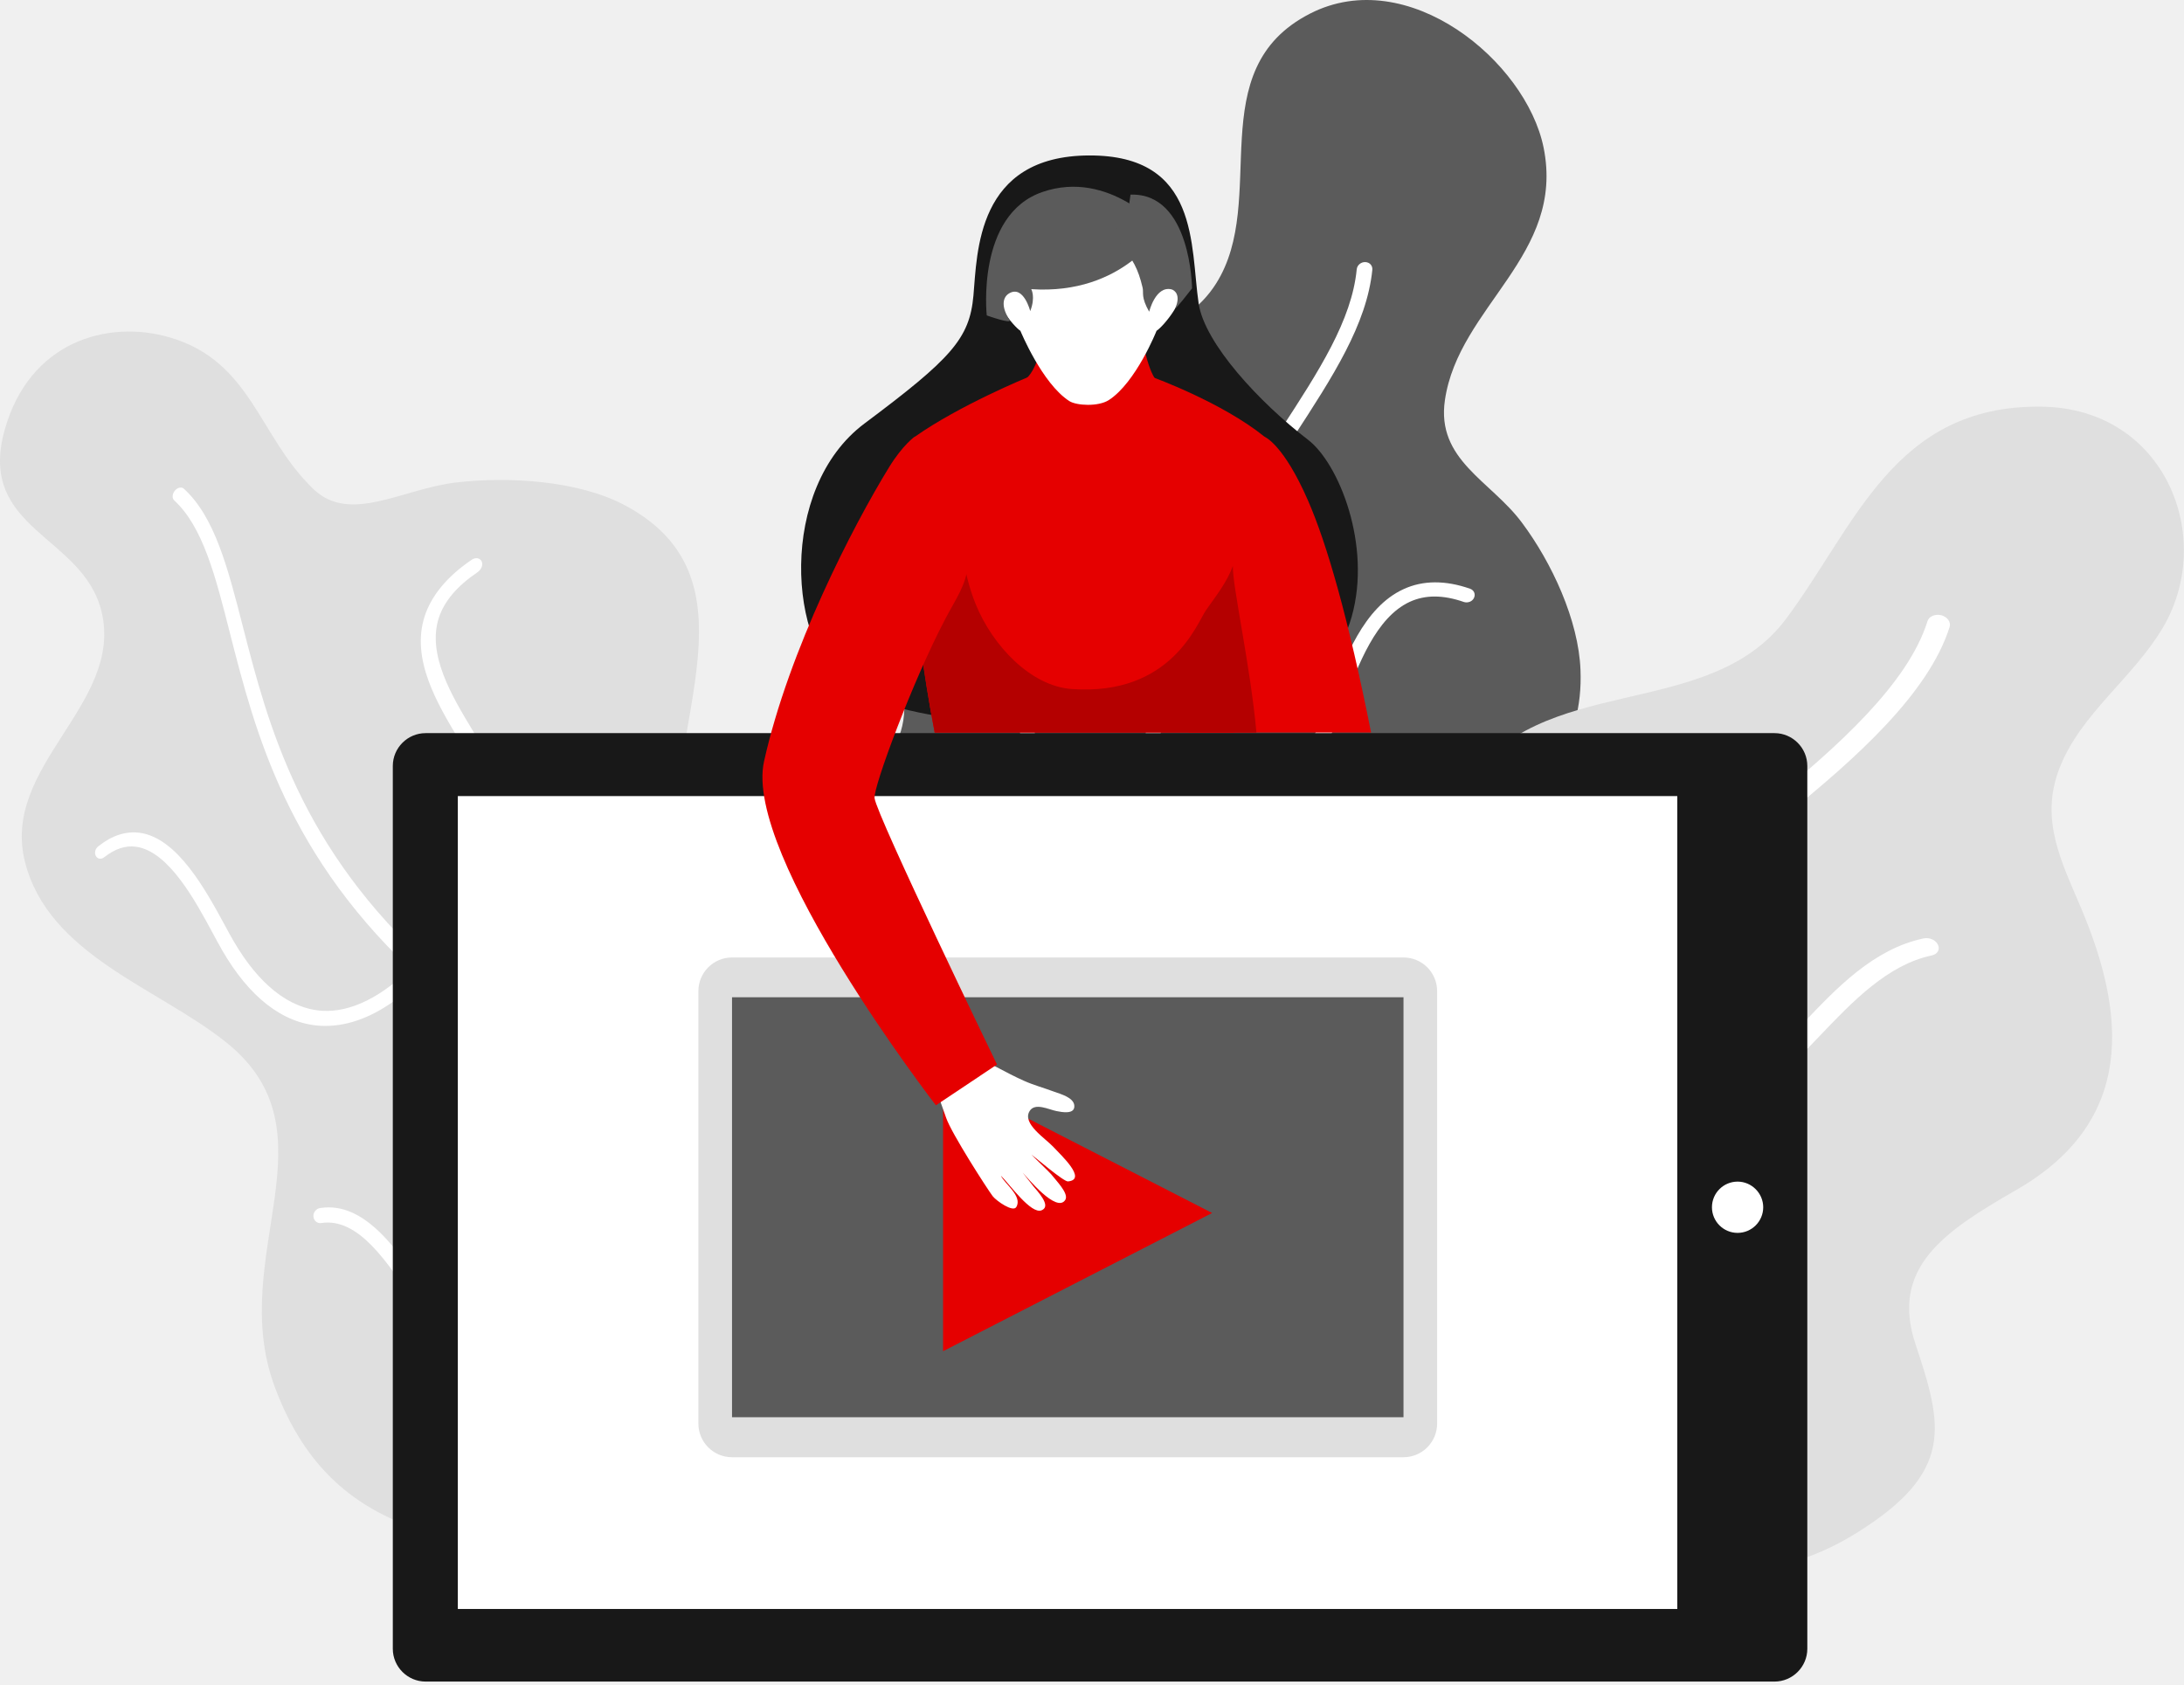
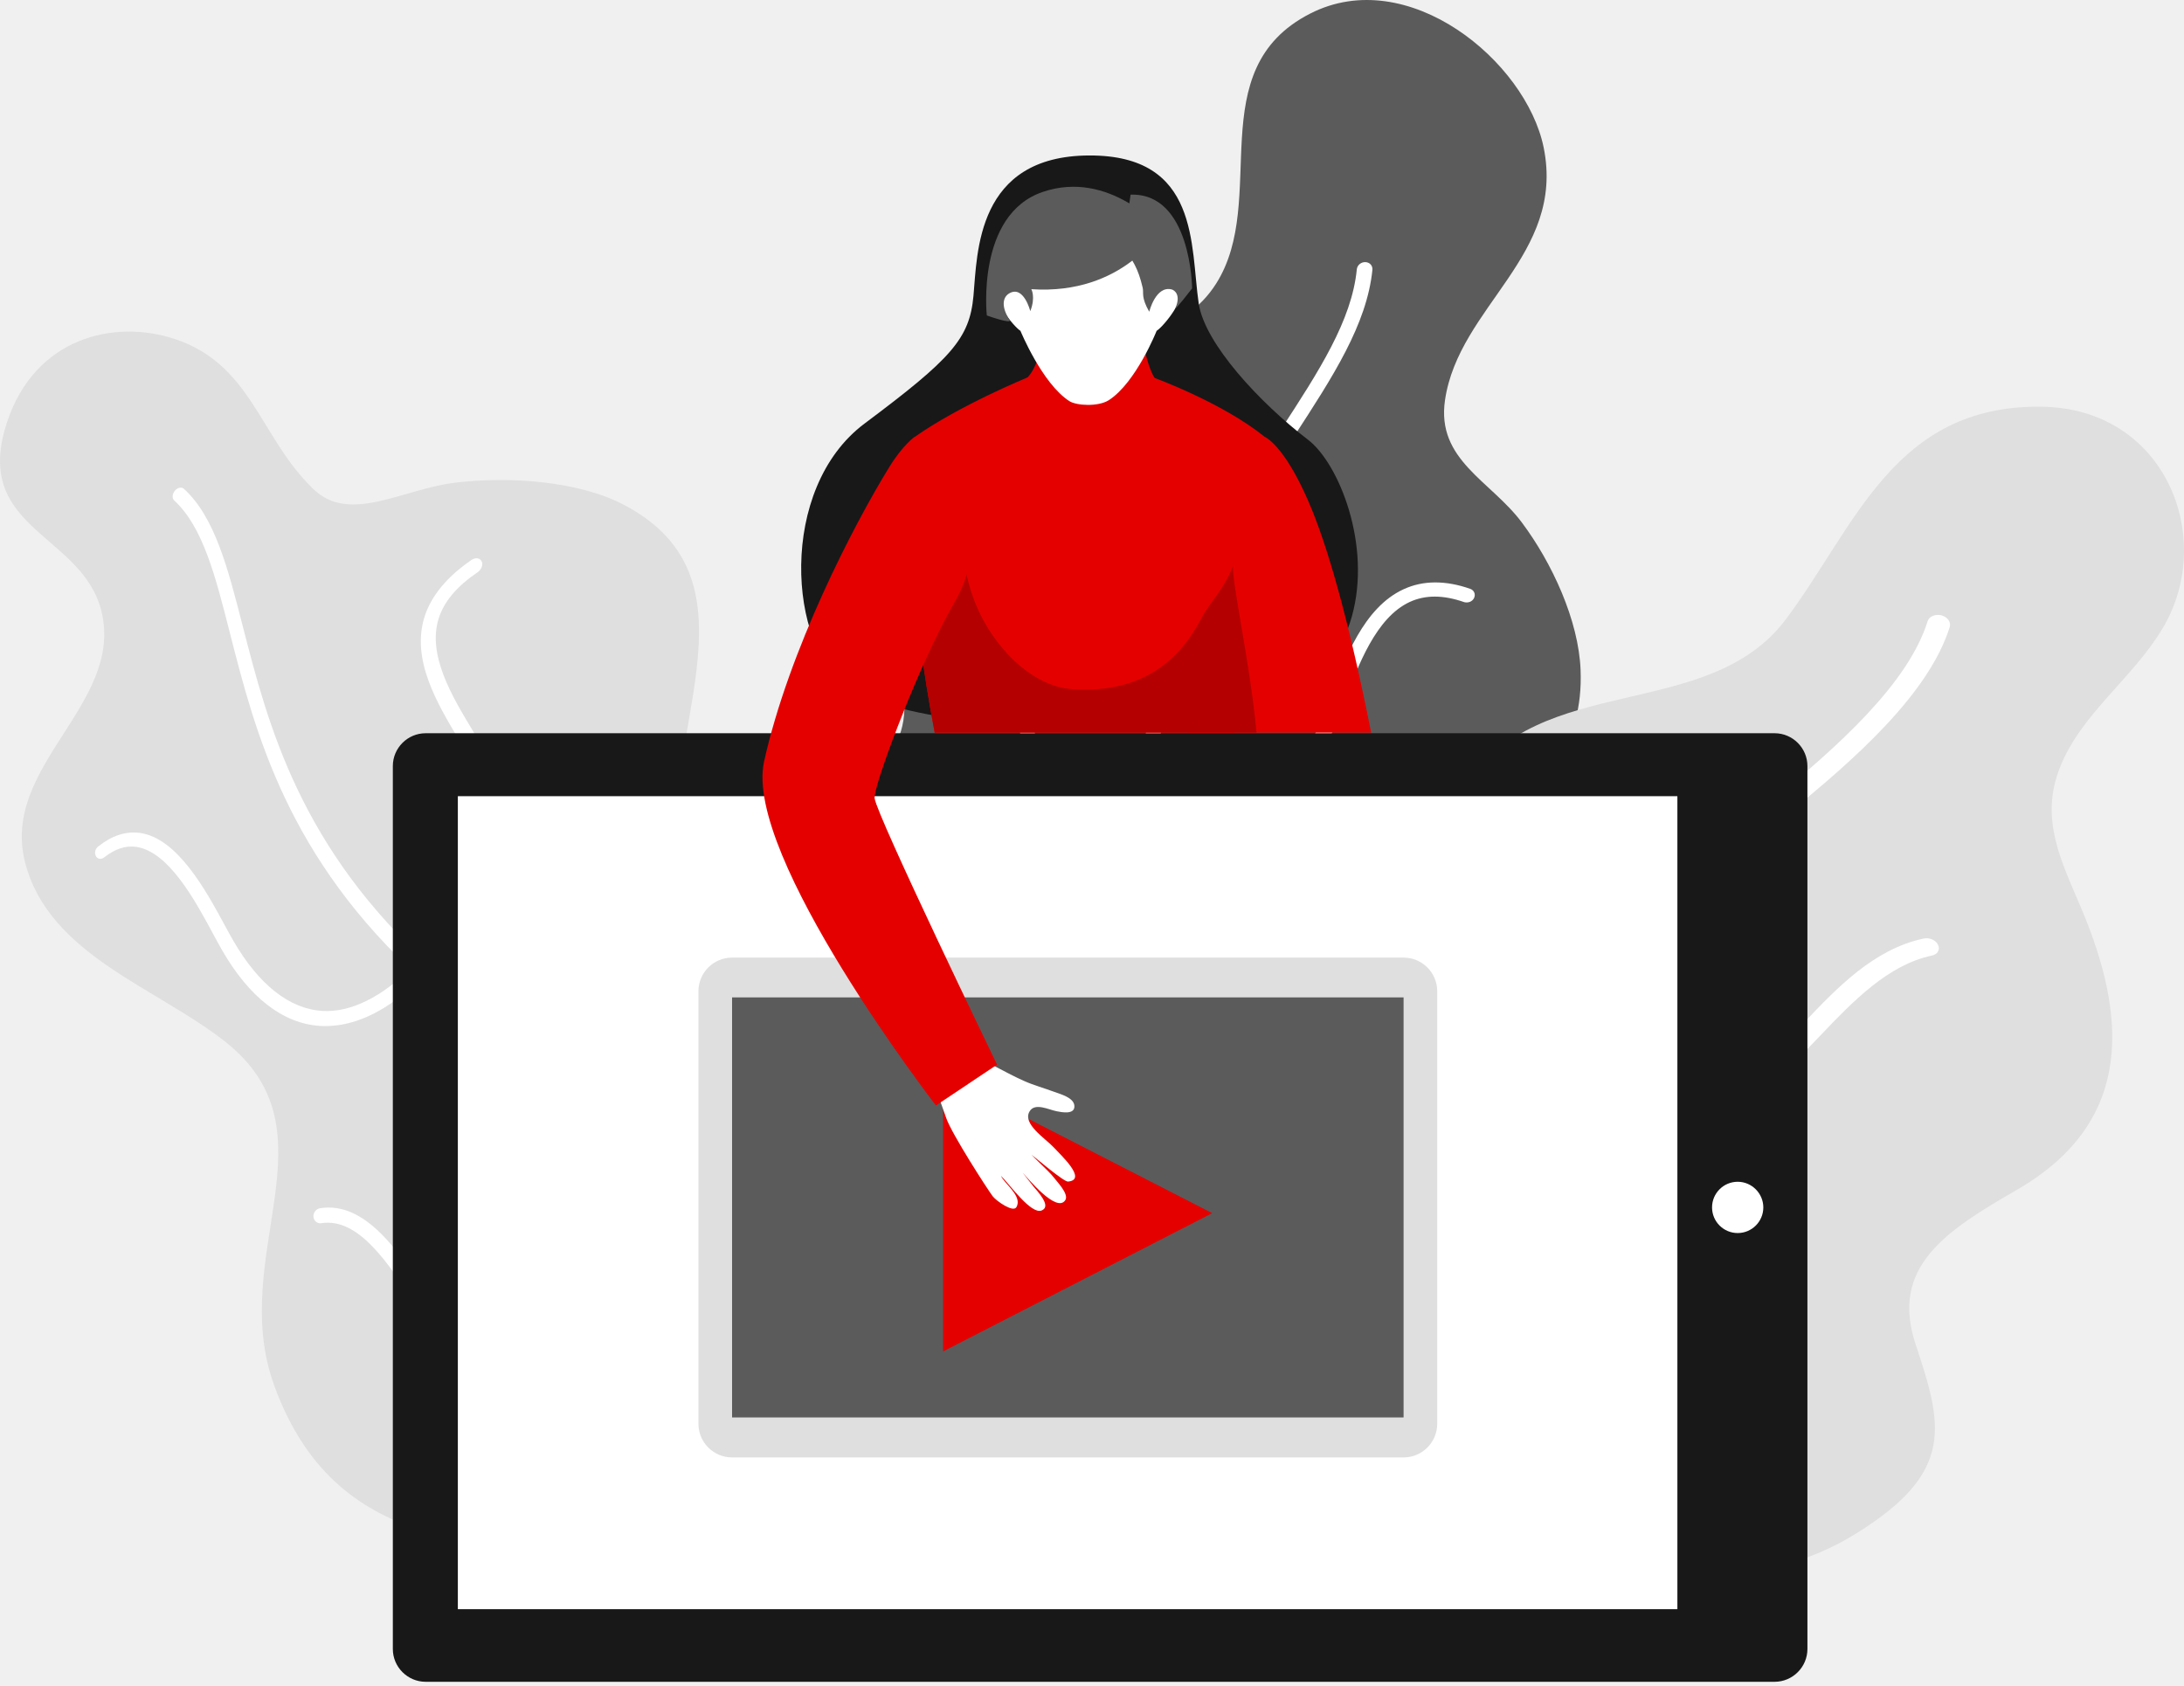
- <svg xmlns="http://www.w3.org/2000/svg" width="350" height="270" viewBox="0 0 350 270" fill="none">
-   <path d="M141.075 205.946C128.29 191.517 90.559 171.929 100.484 149.448C108.931 130.319 149.39 132.685 144.526 109.613C141.634 95.973 137.92 84.338 146.695 68.825C156.293 51.931 184.953 61.134 194.878 45.457C203.424 31.981 192.315 11.176 209.964 2.171C225.609 -5.816 244.54 9.796 247.367 23.633C250.884 40.921 233.76 49.072 231.558 64.125C230.145 73.722 238.887 77.042 243.883 83.747C248.681 90.156 252.987 99.424 253.283 107.378C254.236 131.305 228.008 134.395 215.584 149.579C204.081 163.646 225.313 172.75 222.125 188.066C218.707 204.598 195.174 213.604 178.609 213.374C167.139 213.177 148.996 214.886 141.075 205.946Z" fill="#5B5B5B" />
-   <path d="M157.772 213.834C157.673 213.801 157.574 213.801 157.476 213.735C156.95 213.472 156.753 212.913 157.081 212.42C157.311 212.092 180.713 176.891 182.06 132.652C182.948 103.171 195.207 84.305 205.264 68.825C211.345 59.491 216.636 51.34 217.425 43.156C217.491 42.498 218.115 41.972 218.805 42.005C219.529 42.038 219.989 42.597 219.923 43.254C219.036 51.997 213.58 60.378 207.335 69.975C197.442 85.192 185.347 103.729 184.427 132.62C182.981 177.384 159.251 212.979 159.021 213.308C158.758 213.735 158.232 213.899 157.772 213.834Z" fill="white" />
-   <path d="M184.032 132.784C183.474 132.685 183.079 132.192 183.145 131.666C183.211 131.075 183.802 130.614 184.46 130.647C194.385 131.239 207.598 125.454 211.608 115.791C212.101 114.641 212.561 113.359 213.087 111.979C215.519 105.504 218.543 97.353 224.919 94.428C228.041 92.982 231.656 92.982 235.6 94.362C236.225 94.592 236.488 95.217 236.225 95.808C235.962 96.4 235.272 96.663 234.647 96.499C231.262 95.315 228.403 95.315 225.905 96.466C220.515 98.964 217.655 106.556 215.387 112.636C214.861 114.017 214.368 115.331 213.875 116.515C209.307 127.459 194.977 133.507 184.229 132.849C184.164 132.817 184.098 132.784 184.032 132.784Z" fill="white" />
-   <path d="M176.999 131.667C172.397 130.615 168.913 128.61 166.58 125.62C162.899 120.887 162.307 113.755 164.969 104.979C165.232 104.092 165.561 103.106 165.923 101.988C167.993 95.711 171.148 86.114 168.026 80.756C167.007 78.981 165.364 77.831 162.997 77.239C162.34 77.075 161.946 76.418 162.143 75.826C162.34 75.202 162.997 74.84 163.655 75.004C166.646 75.76 168.815 77.305 170.162 79.606C173.745 85.785 170.392 95.941 168.19 102.58C167.829 103.664 167.5 104.65 167.237 105.505C164.805 113.656 165.232 120.131 168.486 124.338C171.28 127.92 176.144 129.892 182.915 130.254C183.605 130.287 184.032 130.812 183.999 131.404C183.934 131.996 183.342 132.456 182.685 132.423C180.68 132.324 178.774 132.061 176.999 131.667Z" fill="white" />
-   <path d="M171.378 199.898C169.998 199.635 168.716 199.208 167.566 198.518C167.073 198.222 166.941 197.597 167.336 197.137C167.697 196.677 168.42 196.546 168.913 196.874C174.862 200.457 186.925 195.79 192.052 192.174C194.188 190.663 196.127 188.033 198.165 185.24C201.813 180.244 205.626 175.084 211.608 174.886C212.265 174.854 212.758 175.314 212.725 175.872C212.692 176.431 212.166 176.891 211.542 176.924C206.809 177.056 203.391 181.756 200.071 186.258C197.935 189.184 195.897 191.944 193.432 193.686C188.798 196.94 178.741 201.246 171.378 199.898Z" fill="white" />
-   <path d="M161.65 197.729C160.237 197.466 158.889 196.973 157.542 196.283C150.081 192.306 145.644 182.117 144.493 176.201C143.869 173.013 144.822 168.806 145.841 164.336C147.451 157.171 149.16 149.71 144.493 146.325C144 145.964 143.935 145.273 144.362 144.813C144.789 144.353 145.545 144.287 146.038 144.649C151.757 148.856 149.851 157.303 148.142 164.698C147.156 168.971 146.235 173.013 146.794 175.807C147.846 181.164 152.02 190.958 158.79 194.574C161.42 195.987 164.246 196.316 167.106 195.56C167.697 195.396 168.322 195.691 168.486 196.217C168.651 196.743 168.289 197.302 167.665 197.433C165.627 197.992 163.622 198.091 161.65 197.729Z" fill="white" />
-   <path d="M232.642 254.491C210.72 249.068 193.366 244.171 192.873 220.966C192.643 208.937 198.001 200.655 210.654 193.983C220.909 188.593 226.168 186.752 228.534 176.103C232.314 159.078 224.097 142.283 234.812 125.85C246.775 107.477 273.759 115.858 286.216 99.195C297.39 84.24 303.536 64.881 327.135 65.177C347.019 65.407 355.138 86.179 346.625 100.575C341.826 108.693 333.445 114.379 330.06 123.089C326.806 131.371 330.389 138.142 333.577 145.701C340.61 162.43 342.352 179.653 323.158 190.696C311.687 197.302 302.846 203.087 306.987 215.478C311.326 228.493 313.265 235.921 297.489 245.715C285.69 253.045 274.909 252.453 261.368 253.012C248.649 253.538 231.689 257.021 219.693 251.533L232.642 254.491Z" fill="#DFDFDF" />
-   <path d="M239.742 242.462C237.901 240.358 236.652 238.189 236.028 235.921C233.366 226.193 242.634 216.431 251.048 207.59C255.288 203.153 259.33 198.88 261.204 195.265C266.364 185.372 267.909 176.564 266.824 162.727C265.509 146.326 269.914 139.621 283.323 128.775C294.597 119.605 305.771 109.548 308.894 99.556C309.124 98.767 310.143 98.373 311.096 98.603C312.082 98.866 312.673 99.688 312.443 100.477C309.091 111.093 297.522 121.511 285.887 130.879C272.937 141.33 268.895 147.378 270.111 162.99C271.031 174.789 270.341 184.977 264.195 196.678C262.157 200.556 258.016 204.895 253.677 209.43C245.559 217.91 236.586 227.31 238.953 236.02C239.873 239.372 242.404 242.462 246.677 245.453C247.367 245.946 247.63 246.734 247.17 247.195C246.709 247.655 245.789 247.655 245.066 247.129C242.963 245.617 241.155 244.072 239.742 242.462Z" fill="white" />
-   <path d="M267.481 178.207C267.251 177.944 267.12 177.681 267.087 177.352C267.054 176.629 267.777 176.103 268.665 176.202C276.586 177.056 282.436 170.877 288.779 164.205C294.367 158.289 300.25 152.11 308.269 150.401C309.19 150.204 310.241 150.664 310.57 151.42C310.931 152.176 310.504 152.932 309.584 153.129C302.55 154.608 296.93 160.458 291.606 166.046C285.065 172.915 278.426 179.883 268.796 178.831C268.27 178.798 267.81 178.535 267.481 178.207Z" fill="white" />
-   <path d="M261.138 198.387C261.007 198.255 260.908 198.091 260.842 197.926C260.053 195.954 259.758 194.278 259.429 192.668C258.936 190.038 258.476 187.771 256.175 184.911C254.959 183.399 253.579 182.052 252.264 180.77C249.503 178.042 246.611 175.281 245.329 170.811C243.489 164.435 243.587 156.514 245.691 147.18C245.986 145.865 246.644 144.058 247.367 142.118C248.386 139.325 250.325 134.099 249.7 132.916C249.306 132.225 249.569 131.404 250.358 131.174C251.114 130.911 252.067 131.207 252.494 131.864C253.809 133.869 252.593 137.517 250.456 143.236C249.766 145.109 249.109 146.884 248.846 148.034C247.433 154.246 246.217 163.12 248.386 170.614C249.47 174.361 251.804 176.629 254.532 179.258C255.945 180.606 257.391 182.019 258.739 183.728C261.533 187.179 262.058 190.005 262.584 192.733C262.88 194.245 263.176 195.823 263.866 197.565C264.162 198.288 263.702 198.945 262.847 199.011C262.256 199.142 261.565 198.847 261.138 198.387Z" fill="white" />
-   <path d="M100.846 251.368C76.59 246.963 53.846 248.837 44.019 222.247C36.23 201.213 54.372 181.427 36.131 166.965C25.154 158.256 7.833 153.063 4.02 138.207C0.043 122.726 19.829 112.899 16.279 98.043C13.321 85.751 -3.704 84.962 0.733 68.956C4.677 54.758 17.167 51.208 27.06 54.035C40.305 57.814 41.423 69.942 50.231 78.389C56.114 84.009 64.43 78.356 73.041 77.337C81.619 76.318 92.629 77.074 99.893 80.854C123.491 93.146 104.593 119.21 108.866 140.409C113.007 160.918 141.864 148.527 156.786 163.909C174.205 181.887 161.058 212.979 143.902 227.67C132.497 237.432 117.247 254.358 100.846 251.368Z" fill="#DFDFDF" />
-   <path d="M124.28 246.01C124.149 246.076 124.017 246.141 123.886 246.174C123.097 246.371 122.275 245.878 122.078 245.155C121.914 244.597 106.138 191.812 67.683 157.072C46.024 137.516 40.897 117.303 36.854 101.494C34.521 92.291 32.516 84.436 27.914 80.196C27.553 79.868 27.586 79.177 28.013 78.651C28.44 78.126 29.098 77.994 29.459 78.323C34.422 82.858 36.493 90.944 38.925 100.442C42.934 116.021 48.029 135.971 69.392 155.133C108.603 190.3 124.74 243.906 124.905 244.465C125.069 245.09 124.806 245.714 124.28 246.01Z" fill="white" />
-   <path d="M69.195 155.527C68.702 155.889 68.045 155.889 67.65 155.462C67.223 155.002 67.289 154.213 67.782 153.72C75.571 146.062 80.633 131.272 75.538 121.97C74.947 120.886 74.257 119.702 73.501 118.486C70.05 112.702 65.843 105.668 68.045 98.799C69.129 95.447 71.66 92.39 75.571 89.728C76.196 89.301 76.886 89.399 77.182 89.958C77.445 90.484 77.182 91.207 76.59 91.667C73.238 93.935 71.2 96.334 70.313 99.062C68.439 104.912 72.416 111.551 75.67 116.942C76.426 118.191 77.149 119.374 77.741 120.491C83.558 131.107 77.839 147.048 69.327 155.396C69.294 155.429 69.261 155.495 69.195 155.527Z" fill="white" />
-   <path d="M63.213 160.392C59.138 163.317 55.128 164.631 51.283 164.401C45.334 164.04 39.911 159.8 35.572 152.241C35.145 151.518 34.685 150.63 34.159 149.677C31.3 144.353 27.027 136.432 21.801 135.709C20.092 135.478 18.449 136.037 16.707 137.385C16.214 137.779 15.622 137.681 15.359 137.188C15.096 136.695 15.261 136.004 15.754 135.643C17.923 133.901 20.158 133.178 22.393 133.474C28.44 134.295 32.976 142.676 36.032 148.297C36.525 149.217 36.986 150.071 37.413 150.794C41.456 157.762 46.353 161.673 51.644 162.002C56.246 162.265 61.209 159.8 66.369 154.673C66.894 154.147 67.618 154.147 68.045 154.574C68.472 155.034 68.406 155.823 67.913 156.316C66.401 157.894 64.791 159.241 63.213 160.392Z" fill="white" />
-   <path d="M121.651 220.505C120.106 221.425 118.463 222.083 116.688 222.379C115.899 222.51 115.176 222.017 115.045 221.261C114.913 220.505 115.406 219.815 116.195 219.683C125.496 218.073 131.609 203.184 132.398 195.296C132.727 192.042 131.609 188 130.426 183.727C128.356 176.2 126.219 168.543 131.511 162.955C132.07 162.331 133.023 162.265 133.614 162.725C134.206 163.185 134.239 164.073 133.68 164.631C129.473 169.036 131.445 176.036 133.351 182.872C134.6 187.375 135.816 191.648 135.422 195.428C134.699 202.56 129.999 215.476 121.651 220.505Z" fill="white" />
-   <path d="M110.575 226.586C109.063 227.506 107.354 228.164 105.48 228.558C95.127 230.793 82.013 224.877 75.834 220.506C72.613 218.205 69.754 213.866 66.763 209.331C62.129 202.264 57.429 195.099 51.48 196.02C50.855 196.118 50.297 195.658 50.231 195.001C50.165 194.343 50.658 193.719 51.283 193.62C58.579 192.47 63.937 200.588 68.768 207.885C71.627 212.223 74.388 216.364 77.248 218.402C82.868 222.346 95.423 227.999 104.823 225.929C108.57 225.107 111.396 223.102 113.171 219.98C113.566 219.322 114.42 219.092 115.11 219.454C115.8 219.815 116.063 220.637 115.669 221.327C114.42 223.529 112.678 225.304 110.575 226.586Z" fill="white" />
-   <path d="M284.375 269.511H68.209C65.317 269.511 62.95 267.144 62.95 264.252V122.76C62.95 119.867 65.317 117.501 68.209 117.501H284.375C287.267 117.501 289.634 119.867 289.634 122.76V264.252C289.634 267.144 287.267 269.511 284.375 269.511Z" fill="#181818" />
-   <path d="M268.796 127.591H73.369V257.875H268.796V127.591Z" fill="white" />
-   <path d="M282.567 193.489C282.567 195.757 280.727 197.598 278.459 197.598C276.191 197.598 274.351 195.757 274.351 193.489C274.351 191.221 276.191 189.381 278.459 189.381C280.727 189.381 282.567 191.254 282.567 193.489Z" fill="white" />
-   <path d="M224.919 233.554H117.312C114.354 233.554 111.922 231.154 111.922 228.164V158.847C111.922 155.889 114.321 153.457 117.312 153.457H224.919C227.877 153.457 230.309 155.856 230.309 158.847V228.164C230.309 231.122 227.91 233.554 224.919 233.554Z" fill="#DFDFDF" />
-   <path d="M224.919 159.833H117.312V227.144H224.919V159.833Z" fill="#5B5B5B" />
-   <path d="M151.132 172.29V216.562L194.254 194.409L151.132 172.29Z" fill="#E50000" />
-   <path d="M172.825 116.68C172.825 116.68 145.479 116.515 135.882 110.139C126.285 103.73 124.609 78.291 138.544 67.872C152.48 57.453 155.372 54.265 155.997 47.396C156.621 40.527 156.457 24.981 174.534 24.915C192.249 24.849 190.737 39.377 192.085 48.612C193.038 55.054 201.879 64.553 209.603 70.469C219.529 78.028 230.67 123.056 172.825 116.68Z" fill="#181818" />
-   <path d="M169.669 42.795L175.618 42.992L181.567 43.189C181.567 43.189 182.783 59.459 185.807 61.463C185.807 61.463 189.028 80.723 174.435 80.263C156.786 79.704 164.279 60.773 164.279 60.773C167.434 58.933 169.669 42.795 169.669 42.795Z" fill="#E50000" />
-   <path d="M149.785 117.403H197.771L201.813 101.857C202.438 86.081 202.668 70.009 202.668 70.009C195.799 64.454 184.788 60.477 184.788 60.477C179.004 64.849 170.195 65.243 164.674 60.477C164.674 60.477 153.762 64.947 146.597 70.009C146.597 70.009 145.151 76.681 145.874 87.198C146.564 97.321 147.911 107.444 149.785 117.403Z" fill="#E50000" />
-   <path d="M219.726 117.403C216.045 98.931 212.659 87.198 209.636 80.263C205.692 71.192 202.668 70.009 202.668 70.009C199.151 69.68 196.522 99.096 190.507 117.403H219.726Z" fill="#E50000" />
-   <path d="M197.573 90.715C196.62 93.312 194.944 95.415 193.301 97.749C191.822 99.852 187.746 111.553 171.773 110.435C165.167 109.975 159.053 103.468 156.358 96.829C155.241 94.101 154.715 91.471 154.123 88.612C153.696 86.541 153.565 83.879 152.513 82.071C150.508 82.564 150.311 85.555 149.588 87.297C149.16 88.349 146.268 92.359 146.038 89.368C146.761 98.801 148.01 108.168 149.785 117.403H201.353C200.367 106.59 197.508 94.002 197.573 90.715Z" fill="#B40000" />
-   <path d="M188.831 45.688C187.122 43.847 185.248 46.805 185.248 46.805C185.248 46.805 185.971 43.518 186.136 39.804C182.192 37.635 178.215 35.072 174.468 33.921V33.855H174.435H174.402V33.888C170.655 35.039 166.678 37.569 162.734 39.772C162.899 43.486 163.622 46.772 163.622 46.772C163.622 46.772 161.748 43.814 160.039 45.655C158.33 47.495 162.537 52.425 163.523 53.017C163.523 53.017 167.007 61.497 171.378 64.29C172.529 65.013 175.98 65.21 177.689 64.126C182.06 61.299 185.347 53.017 185.347 53.017C186.333 52.425 190.54 47.528 188.831 45.688Z" fill="white" />
-   <path d="M186.103 36.748C186.103 36.748 180.121 47.331 165.265 46.345C165.265 46.345 165.988 47.594 165.101 49.862C165.101 49.862 164.049 45.688 161.748 47.002C160.532 47.693 160.532 49.402 161.781 51.242C162.34 52.064 158.133 50.552 158.133 50.552C158.133 50.552 156.391 34.414 167.073 30.766C177.788 27.085 186.103 36.748 186.103 36.748Z" fill="#5B5B5B" />
-   <path d="M181.173 31.194C181.041 31.983 180.943 32.738 180.943 33.494C180.976 35.138 178.609 36.321 178.543 37.931C178.872 38.293 179.201 38.687 179.529 39.082C181.534 41.58 182.389 43.026 183.112 46.115C183.309 46.97 182.816 47.594 184.164 49.961C184.164 49.961 185.183 45.754 187.746 46.378C188.239 46.51 189.258 47.266 188.371 49.336C188.042 50.092 191.033 46.214 191.033 46.214C191.033 46.214 190.901 30.865 181.173 31.194Z" fill="#5B5B5B" />
-   <path d="M160.401 188.429C160.96 189.71 163.918 191.715 162.866 193.457C162.34 194.345 159.678 192.471 159.086 191.715C158.265 190.631 152.513 181.724 151.625 179.16C150.935 177.155 150.245 175.183 149.456 173.343C151.527 172.094 153.466 170.516 155.208 168.741C158.133 170.089 161.255 171.962 164.148 173.244C165.692 173.934 167.402 174.394 168.979 174.986C169.965 175.347 172.102 175.906 172.167 177.221C172.266 178.667 170.13 178.24 169.308 178.075C168.092 177.845 165.857 176.662 165.002 178.075C163.753 180.08 167.533 182.447 168.815 183.827C169.998 185.109 174.304 189.053 171.148 189.349C170.491 189.415 165.988 185.569 165.298 185.043C165.43 185.24 168.322 188.001 168.453 188.198C169.209 189.184 171.346 191.288 170.721 192.307C169.341 194.509 164.608 188.691 163.885 187.936L165.692 190.236C167.237 191.978 168.19 193.457 166.909 193.983C165.232 194.64 161.847 189.875 160.401 188.429Z" fill="white" />
-   <path d="M159.776 170.614L149.982 177.155C149.982 177.155 119.087 137.156 122.44 122.037C126.416 104.157 136.77 84.174 142.488 74.873C144.691 71.29 146.597 69.976 146.597 69.976C152.48 75.629 155.865 83.55 155.109 90.649C154.781 93.837 153.236 95.875 151.527 99.129C146.301 109.022 139.925 126.178 140.155 127.92C140.484 130.714 159.776 170.614 159.776 170.614Z" fill="#E50000" />
+ <svg xmlns="http://www.w3.org/2000/svg" width="320" height="247" viewBox="0 0 320 247" fill="none">
+   <path d="M128.991 188.304C117.301 175.112 82.801 157.201 91.877 136.646C99.6 119.156 136.594 121.32 132.146 100.223C129.501 87.752 126.106 77.114 134.129 62.929C142.904 47.483 169.109 55.897 178.185 41.563C185.998 29.242 175.841 10.219 191.979 1.985C206.283 -5.318 223.593 8.957 226.177 21.609C229.393 37.416 213.736 44.868 211.722 58.632C210.43 67.407 218.424 70.442 222.992 76.573C227.379 82.433 231.316 90.907 231.587 98.18C232.458 120.057 208.477 122.882 197.117 136.766C186.599 149.628 206.013 157.952 203.098 171.956C199.972 187.072 178.455 195.306 163.309 195.096C152.821 194.916 136.233 196.479 128.991 188.304Z" fill="#5B5B5B" />
+   <path d="M144.257 195.516C144.167 195.486 144.076 195.486 143.986 195.426C143.505 195.185 143.325 194.675 143.626 194.224C143.836 193.923 165.233 161.738 166.465 121.289C167.276 94.332 178.485 77.083 187.681 62.929C193.241 54.394 198.079 46.941 198.8 39.458C198.86 38.857 199.431 38.377 200.062 38.407C200.724 38.437 201.144 38.947 201.084 39.549C200.273 47.542 195.284 55.205 189.575 63.98C180.529 77.894 169.47 94.843 168.629 121.259C167.306 162.189 145.609 194.735 145.399 195.035C145.158 195.426 144.678 195.576 144.257 195.516Z" fill="white" />
+   <path d="M168.268 121.409C167.757 121.319 167.396 120.868 167.457 120.388C167.517 119.847 168.058 119.426 168.659 119.456C177.734 119.997 189.815 114.708 193.481 105.873C193.932 104.821 194.353 103.649 194.834 102.387C197.057 96.467 199.822 89.014 205.652 86.339C208.507 85.017 211.813 85.017 215.419 86.279C215.99 86.489 216.23 87.06 215.99 87.601C215.749 88.142 215.118 88.383 214.547 88.232C211.452 87.151 208.838 87.151 206.554 88.202C201.625 90.486 199.011 97.428 196.937 102.988C196.456 104.25 196.006 105.452 195.555 106.534C191.378 116.541 178.275 122.07 168.448 121.469C168.388 121.439 168.328 121.409 168.268 121.409Z" fill="white" />
+   <path d="M161.837 120.389C157.63 119.427 154.444 117.594 152.311 114.86C148.945 110.532 148.404 104.011 150.838 95.987C151.078 95.176 151.379 94.274 151.71 93.252C153.603 87.513 156.488 78.738 153.633 73.839C152.701 72.216 151.199 71.165 149.035 70.624C148.434 70.473 148.073 69.872 148.254 69.331C148.434 68.76 149.035 68.43 149.636 68.58C152.371 69.271 154.354 70.684 155.586 72.787C158.862 78.437 155.797 87.723 153.783 93.793C153.453 94.785 153.152 95.687 152.912 96.468C150.688 103.921 151.078 109.841 154.054 113.688C156.608 116.963 161.056 118.766 167.246 119.097C167.877 119.127 168.268 119.608 168.238 120.149C168.178 120.69 167.637 121.11 167.036 121.08C165.203 120.99 163.46 120.75 161.837 120.389Z" fill="white" />
+   <path d="M156.698 182.775C155.436 182.535 154.264 182.144 153.212 181.513C152.761 181.242 152.641 180.671 153.002 180.251C153.332 179.83 153.993 179.71 154.444 180.01C159.884 183.286 170.912 179.019 175.601 175.713C177.554 174.331 179.327 171.926 181.19 169.372C184.526 164.804 188.012 160.086 193.481 159.906C194.082 159.876 194.533 160.296 194.503 160.807C194.473 161.318 193.992 161.739 193.421 161.769C189.094 161.889 185.968 166.187 182.933 170.304C180.98 172.978 179.117 175.503 176.863 177.095C172.625 180.07 163.43 184.007 156.698 182.775Z" fill="white" />
+   <path d="M147.803 180.792C146.511 180.552 145.279 180.101 144.046 179.47C137.225 175.834 133.168 166.518 132.116 161.108C131.545 158.193 132.416 154.347 133.348 150.26C134.821 143.709 136.383 136.887 132.116 133.792C131.665 133.461 131.605 132.83 131.996 132.409C132.386 131.989 133.078 131.928 133.528 132.259C138.757 136.106 137.014 143.829 135.452 150.59C134.55 154.497 133.709 158.193 134.22 160.748C135.181 165.646 138.998 174.602 145.188 177.907C147.593 179.2 150.177 179.5 152.791 178.809C153.332 178.659 153.903 178.929 154.054 179.41C154.204 179.891 153.873 180.402 153.302 180.522C151.439 181.033 149.606 181.123 147.803 180.792Z" fill="white" />
+   <path d="M212.714 232.691C192.67 227.732 176.803 223.255 176.352 202.038C176.141 191.039 181.04 183.466 192.61 177.366C201.986 172.437 206.794 170.755 208.958 161.018C212.414 145.451 204.901 130.095 214.698 115.069C225.636 98.27 250.309 105.933 261.698 90.697C271.916 77.024 277.535 59.323 299.112 59.594C317.294 59.804 324.716 78.797 316.933 91.959C312.545 99.382 304.882 104.581 301.787 112.545C298.812 120.118 302.087 126.308 305.002 133.22C311.433 148.516 313.026 164.263 295.476 174.361C284.988 180.401 276.904 185.69 280.691 197.02C284.658 208.92 286.431 215.712 272.006 224.667C261.217 231.368 251.36 230.828 238.979 231.338C227.349 231.819 211.843 235.005 200.874 229.986L212.714 232.691Z" fill="#DFDFDF" />
+   <path d="M219.205 221.692C217.522 219.768 216.38 217.785 215.809 215.712C213.375 206.816 221.85 197.891 229.543 189.807C233.42 185.75 237.116 181.843 238.829 178.538C243.547 169.492 244.959 161.438 243.968 148.787C242.766 133.791 246.793 127.661 259.054 117.744C269.361 109.359 279.579 100.163 282.434 91.028C282.644 90.306 283.576 89.946 284.447 90.156C285.349 90.397 285.89 91.148 285.679 91.869C282.614 101.576 272.036 111.102 261.398 119.667C249.557 129.223 245.861 134.753 246.973 149.027C247.814 159.816 247.183 169.132 241.564 179.83C239.7 183.376 235.914 187.343 231.947 191.49C224.524 199.243 216.32 207.838 218.484 215.802C219.326 218.867 221.639 221.692 225.546 224.426C226.177 224.877 226.418 225.598 225.997 226.019C225.576 226.44 224.735 226.44 224.074 225.959C222.15 224.577 220.498 223.164 219.205 221.692Z" fill="white" />
+   <path d="M244.569 162.942C244.358 162.702 244.238 162.461 244.208 162.161C244.178 161.499 244.839 161.019 245.651 161.109C252.893 161.89 258.242 156.24 264.042 150.14C269.151 144.731 274.53 139.081 281.863 137.518C282.704 137.338 283.666 137.759 283.966 138.45C284.297 139.141 283.906 139.832 283.065 140.013C276.634 141.365 271.495 146.714 266.627 151.823C260.646 158.104 254.576 164.475 245.771 163.513C245.29 163.483 244.869 163.242 244.569 162.942Z" fill="white" />
+   <path d="M238.769 181.393C238.649 181.273 238.559 181.123 238.498 180.973C237.777 179.17 237.507 177.637 237.206 176.164C236.755 173.76 236.335 171.687 234.231 169.072C233.119 167.69 231.857 166.458 230.655 165.286C228.131 162.791 225.486 160.267 224.314 156.18C222.631 150.35 222.721 143.108 224.645 134.573C224.915 133.371 225.516 131.718 226.177 129.945C227.109 127.391 228.882 122.613 228.311 121.531C227.95 120.9 228.191 120.148 228.912 119.938C229.603 119.698 230.475 119.968 230.865 120.569C232.067 122.402 230.955 125.738 229.002 130.967C228.371 132.68 227.77 134.303 227.53 135.354C226.237 141.034 225.125 149.148 227.109 156C228.101 159.426 230.234 161.499 232.729 163.903C234.021 165.135 235.343 166.428 236.575 167.99C239.13 171.146 239.61 173.73 240.091 176.224C240.362 177.607 240.632 179.049 241.263 180.642C241.534 181.303 241.113 181.904 240.332 181.964C239.791 182.085 239.16 181.814 238.769 181.393Z" fill="white" />
+   <path d="M92.207 229.835C70.029 225.808 49.234 227.521 40.248 203.21C33.126 183.977 49.715 165.886 33.036 152.663C22.999 144.699 7.162 139.951 3.676 126.368C0.039 112.214 18.131 103.228 14.885 89.645C12.18 78.406 -3.386 77.684 0.671 63.049C4.277 50.067 15.696 46.821 24.742 49.406C36.853 52.862 37.874 63.951 45.928 71.674C51.307 76.813 58.91 71.644 66.784 70.712C74.627 69.781 84.695 70.472 91.336 73.928C112.913 85.167 95.633 108.998 99.54 128.381C103.327 147.133 129.712 135.804 143.355 149.868C159.283 166.306 147.262 194.735 131.575 208.168C121.147 217.093 107.203 232.57 92.207 229.835Z" fill="#DFDFDF" />
+   <path d="M113.634 224.936C113.514 224.996 113.394 225.056 113.274 225.086C112.552 225.267 111.801 224.816 111.621 224.155C111.471 223.644 97.046 175.381 61.886 143.617C42.081 125.736 37.394 107.254 33.697 92.799C31.564 84.385 29.73 77.203 25.523 73.326C25.193 73.025 25.223 72.394 25.613 71.914C26.004 71.433 26.605 71.312 26.936 71.613C31.473 75.76 33.367 83.153 35.59 91.838C39.257 106.082 43.915 124.323 63.448 141.844C99.3 173.999 114.055 223.013 114.205 223.524C114.355 224.095 114.115 224.666 113.634 224.936Z" fill="white" />
+   <path d="M63.268 142.204C62.817 142.535 62.216 142.535 61.855 142.144C61.465 141.723 61.525 141.002 61.976 140.551C69.098 133.549 73.726 120.026 69.068 111.522C68.527 110.53 67.896 109.448 67.205 108.336C64.049 103.047 60.203 96.616 62.216 90.335C63.208 87.27 65.522 84.475 69.098 82.041C69.669 81.65 70.3 81.741 70.57 82.251C70.811 82.732 70.57 83.393 70.029 83.814C66.964 85.888 65.101 88.081 64.29 90.576C62.577 95.925 66.213 101.995 69.188 106.924C69.879 108.066 70.54 109.148 71.081 110.169C76.4 119.876 71.171 134.451 63.388 142.084C63.358 142.114 63.328 142.174 63.268 142.204Z" fill="white" />
+   <path d="M57.798 146.653C54.072 149.327 50.406 150.529 46.89 150.319C41.45 149.988 36.492 146.112 32.525 139.2C32.135 138.539 31.714 137.727 31.233 136.856C28.619 131.987 24.712 124.745 19.934 124.084C18.371 123.873 16.868 124.384 15.276 125.616C14.825 125.977 14.284 125.887 14.043 125.436C13.803 124.985 13.953 124.354 14.404 124.024C16.387 122.431 18.431 121.77 20.474 122.04C26.004 122.792 30.151 130.455 32.946 135.594C33.397 136.435 33.817 137.216 34.208 137.877C37.904 144.248 42.382 147.825 47.22 148.125C51.428 148.365 55.965 146.112 60.683 141.424C61.164 140.943 61.825 140.943 62.216 141.333C62.607 141.754 62.547 142.475 62.096 142.926C60.714 144.369 59.241 145.601 57.798 146.653Z" fill="white" />
+   <path d="M111.23 201.616C109.818 202.457 108.315 203.058 106.692 203.329C105.971 203.449 105.31 202.998 105.19 202.307C105.07 201.616 105.52 200.985 106.242 200.865C114.746 199.392 120.336 185.779 121.057 178.566C121.357 175.591 120.336 171.895 119.254 167.988C117.361 161.106 115.407 154.104 120.246 148.996C120.756 148.425 121.628 148.365 122.169 148.785C122.71 149.206 122.74 150.017 122.229 150.528C118.382 154.555 120.185 160.956 121.928 167.207C123.07 171.324 124.182 175.231 123.822 178.687C123.161 185.208 118.863 197.018 111.23 201.616Z" fill="white" />
+   <path d="M101.103 207.177C99.72 208.018 98.158 208.619 96.445 208.98C86.978 211.023 74.988 205.614 69.338 201.617C66.393 199.513 63.779 195.547 61.044 191.399C56.807 184.938 52.509 178.387 47.07 179.229C46.499 179.319 45.988 178.898 45.928 178.297C45.868 177.696 46.319 177.125 46.89 177.035C53.561 175.983 58.46 183.406 62.877 190.077C65.492 194.044 68.016 197.83 70.63 199.694C75.769 203.3 87.249 208.469 95.844 206.575C99.27 205.824 101.854 203.991 103.477 201.136C103.837 200.535 104.619 200.325 105.25 200.655C105.881 200.986 106.121 201.737 105.761 202.368C104.619 204.382 103.026 206.004 101.103 207.177Z" fill="white" />
+   <path d="M260.015 246.424H62.366C59.722 246.424 57.558 244.26 57.558 241.616V112.244C57.558 109.599 59.722 107.436 62.366 107.436H260.015C262.66 107.436 264.824 109.599 264.824 112.244V241.616C264.824 244.26 262.66 246.424 260.015 246.424Z" fill="#181818" />
+   <path d="M245.771 116.661H67.084V235.785H245.771V116.661Z" fill="white" />
+   <path d="M258.362 176.915C258.362 178.988 256.68 180.671 254.606 180.671C252.532 180.671 250.85 178.988 250.85 176.915C250.85 174.841 252.532 173.158 254.606 173.158C256.68 173.158 258.362 174.871 258.362 176.915Z" fill="white" />
+   <path d="M205.652 213.548H107.263C104.559 213.548 102.335 211.354 102.335 208.62V145.241C102.335 142.536 104.529 140.312 107.263 140.312H205.652C208.357 140.312 210.581 142.506 210.581 145.241V208.62C210.581 211.324 208.387 213.548 205.652 213.548Z" fill="#DFDFDF" />
+   <path d="M205.652 146.143H107.263V207.688H205.652V146.143Z" fill="#5B5B5B" />
+   <path d="M138.186 157.532V198.012L177.614 177.757L138.186 157.532Z" fill="#E50000" />
+   <path d="M158.02 106.684C158.02 106.684 133.017 106.534 124.242 100.704C115.467 94.844 113.935 71.584 126.677 62.058C139.418 52.532 142.063 49.617 142.634 43.336C143.205 37.055 143.055 22.841 159.583 22.78C175.781 22.72 174.398 36.003 175.631 44.448C176.502 50.338 184.586 59.023 191.648 64.432C200.724 71.344 210.911 112.514 158.02 106.684Z" fill="#181818" />
+   <path d="M155.135 39.129L160.575 39.309L166.014 39.489C166.014 39.489 167.126 54.365 169.891 56.198C169.891 56.198 172.836 73.808 159.493 73.388C143.355 72.877 150.207 55.567 150.207 55.567C153.092 53.884 155.135 39.129 155.135 39.129Z" fill="#E50000" />
+   <path d="M136.954 107.346H180.829L184.526 93.132C185.097 78.707 185.307 64.012 185.307 64.012C179.026 58.933 168.959 55.297 168.959 55.297C163.67 59.294 155.616 59.654 150.568 55.297C150.568 55.297 140.59 59.384 134.039 64.012C134.039 64.012 132.717 70.112 133.378 79.729C134.009 88.985 135.241 98.24 136.954 107.346Z" fill="#E50000" />
+   <path d="M200.904 107.346C197.538 90.457 194.443 79.728 191.678 73.387C188.072 65.093 185.307 64.011 185.307 64.011C182.092 63.711 179.688 90.607 174.188 107.346H200.904Z" fill="#E50000" />
+   <path d="M180.649 82.944C179.778 85.318 178.245 87.241 176.743 89.375C175.39 91.298 171.664 101.996 157.059 100.975C151.018 100.554 145.429 94.604 142.965 88.533C141.943 86.039 141.462 83.635 140.921 81.02C140.53 79.127 140.41 76.693 139.449 75.04C137.615 75.491 137.435 78.225 136.774 79.818C136.383 80.78 133.739 84.446 133.528 81.712C134.19 90.336 135.331 98.901 136.954 107.345H184.105C183.204 97.459 180.589 85.949 180.649 82.944Z" fill="#B40000" />
+   <path d="M172.655 41.774C171.093 40.091 169.38 42.795 169.38 42.795C169.38 42.795 170.041 39.79 170.191 36.394C166.585 34.411 162.949 32.067 159.523 31.015V30.955H159.493H159.463V30.985C156.037 32.037 152.401 34.351 148.795 36.364C148.945 39.76 149.606 42.765 149.606 42.765C149.606 42.765 147.893 40.061 146.33 41.744C144.768 43.426 148.614 47.934 149.516 48.475C149.516 48.475 152.701 56.228 156.698 58.783C157.75 59.444 160.905 59.624 162.468 58.633C166.465 56.048 169.47 48.475 169.47 48.475C170.372 47.934 174.218 43.456 172.655 41.774Z" fill="white" />
+   <path d="M170.161 33.599C170.161 33.599 164.692 43.276 151.109 42.374C151.109 42.374 151.77 43.516 150.958 45.59C150.958 45.59 149.997 41.773 147.893 42.975C146.781 43.606 146.781 45.169 147.923 46.852C148.434 47.603 144.587 46.221 144.587 46.221C144.587 46.221 142.995 31.466 152.761 28.13C162.558 24.764 170.161 33.599 170.161 33.599Z" fill="#5B5B5B" />
+   <path d="M165.653 28.521C165.533 29.243 165.443 29.934 165.443 30.625C165.473 32.127 163.309 33.209 163.249 34.682C163.55 35.013 163.85 35.373 164.151 35.734C165.984 38.018 166.765 39.34 167.427 42.165C167.607 42.946 167.156 43.517 168.388 45.681C168.388 45.681 169.32 41.834 171.664 42.405C172.115 42.525 173.046 43.217 172.235 45.11C171.934 45.801 174.669 42.255 174.669 42.255C174.669 42.255 174.549 28.221 165.653 28.521Z" fill="#5B5B5B" />
+   <path d="M146.661 172.288C147.172 173.46 149.876 175.293 148.915 176.886C148.434 177.697 146 175.984 145.459 175.293C144.708 174.301 139.449 166.157 138.637 163.813C138.006 161.98 137.375 160.177 136.654 158.494C138.547 157.352 140.32 155.91 141.913 154.287C144.587 155.519 147.442 157.232 150.087 158.404C151.499 159.035 153.062 159.456 154.504 159.997C155.406 160.327 157.359 160.838 157.419 162.04C157.509 163.363 155.556 162.972 154.805 162.822C153.693 162.611 151.649 161.53 150.868 162.822C149.726 164.655 153.182 166.819 154.354 168.081C155.436 169.253 159.373 172.859 156.488 173.129C155.887 173.19 151.77 169.673 151.139 169.193C151.259 169.373 153.903 171.897 154.024 172.078C154.715 172.979 156.668 174.902 156.097 175.834C154.835 177.848 150.507 172.528 149.846 171.837L151.499 173.941C152.912 175.534 153.783 176.886 152.611 177.367C151.078 177.968 147.983 173.61 146.661 172.288Z" fill="white" />
+   <path d="M146.09 155.999L137.135 161.98C137.135 161.98 108.886 125.407 111.951 111.583C115.588 95.235 125.054 76.964 130.283 68.459C132.296 65.183 134.039 63.981 134.039 63.981C139.418 69.15 142.514 76.393 141.823 82.884C141.522 85.799 140.11 87.662 138.547 90.637C133.769 99.683 127.939 115.37 128.149 116.962C128.45 119.517 146.09 155.999 146.09 155.999Z" fill="#E50000" />
</svg>
